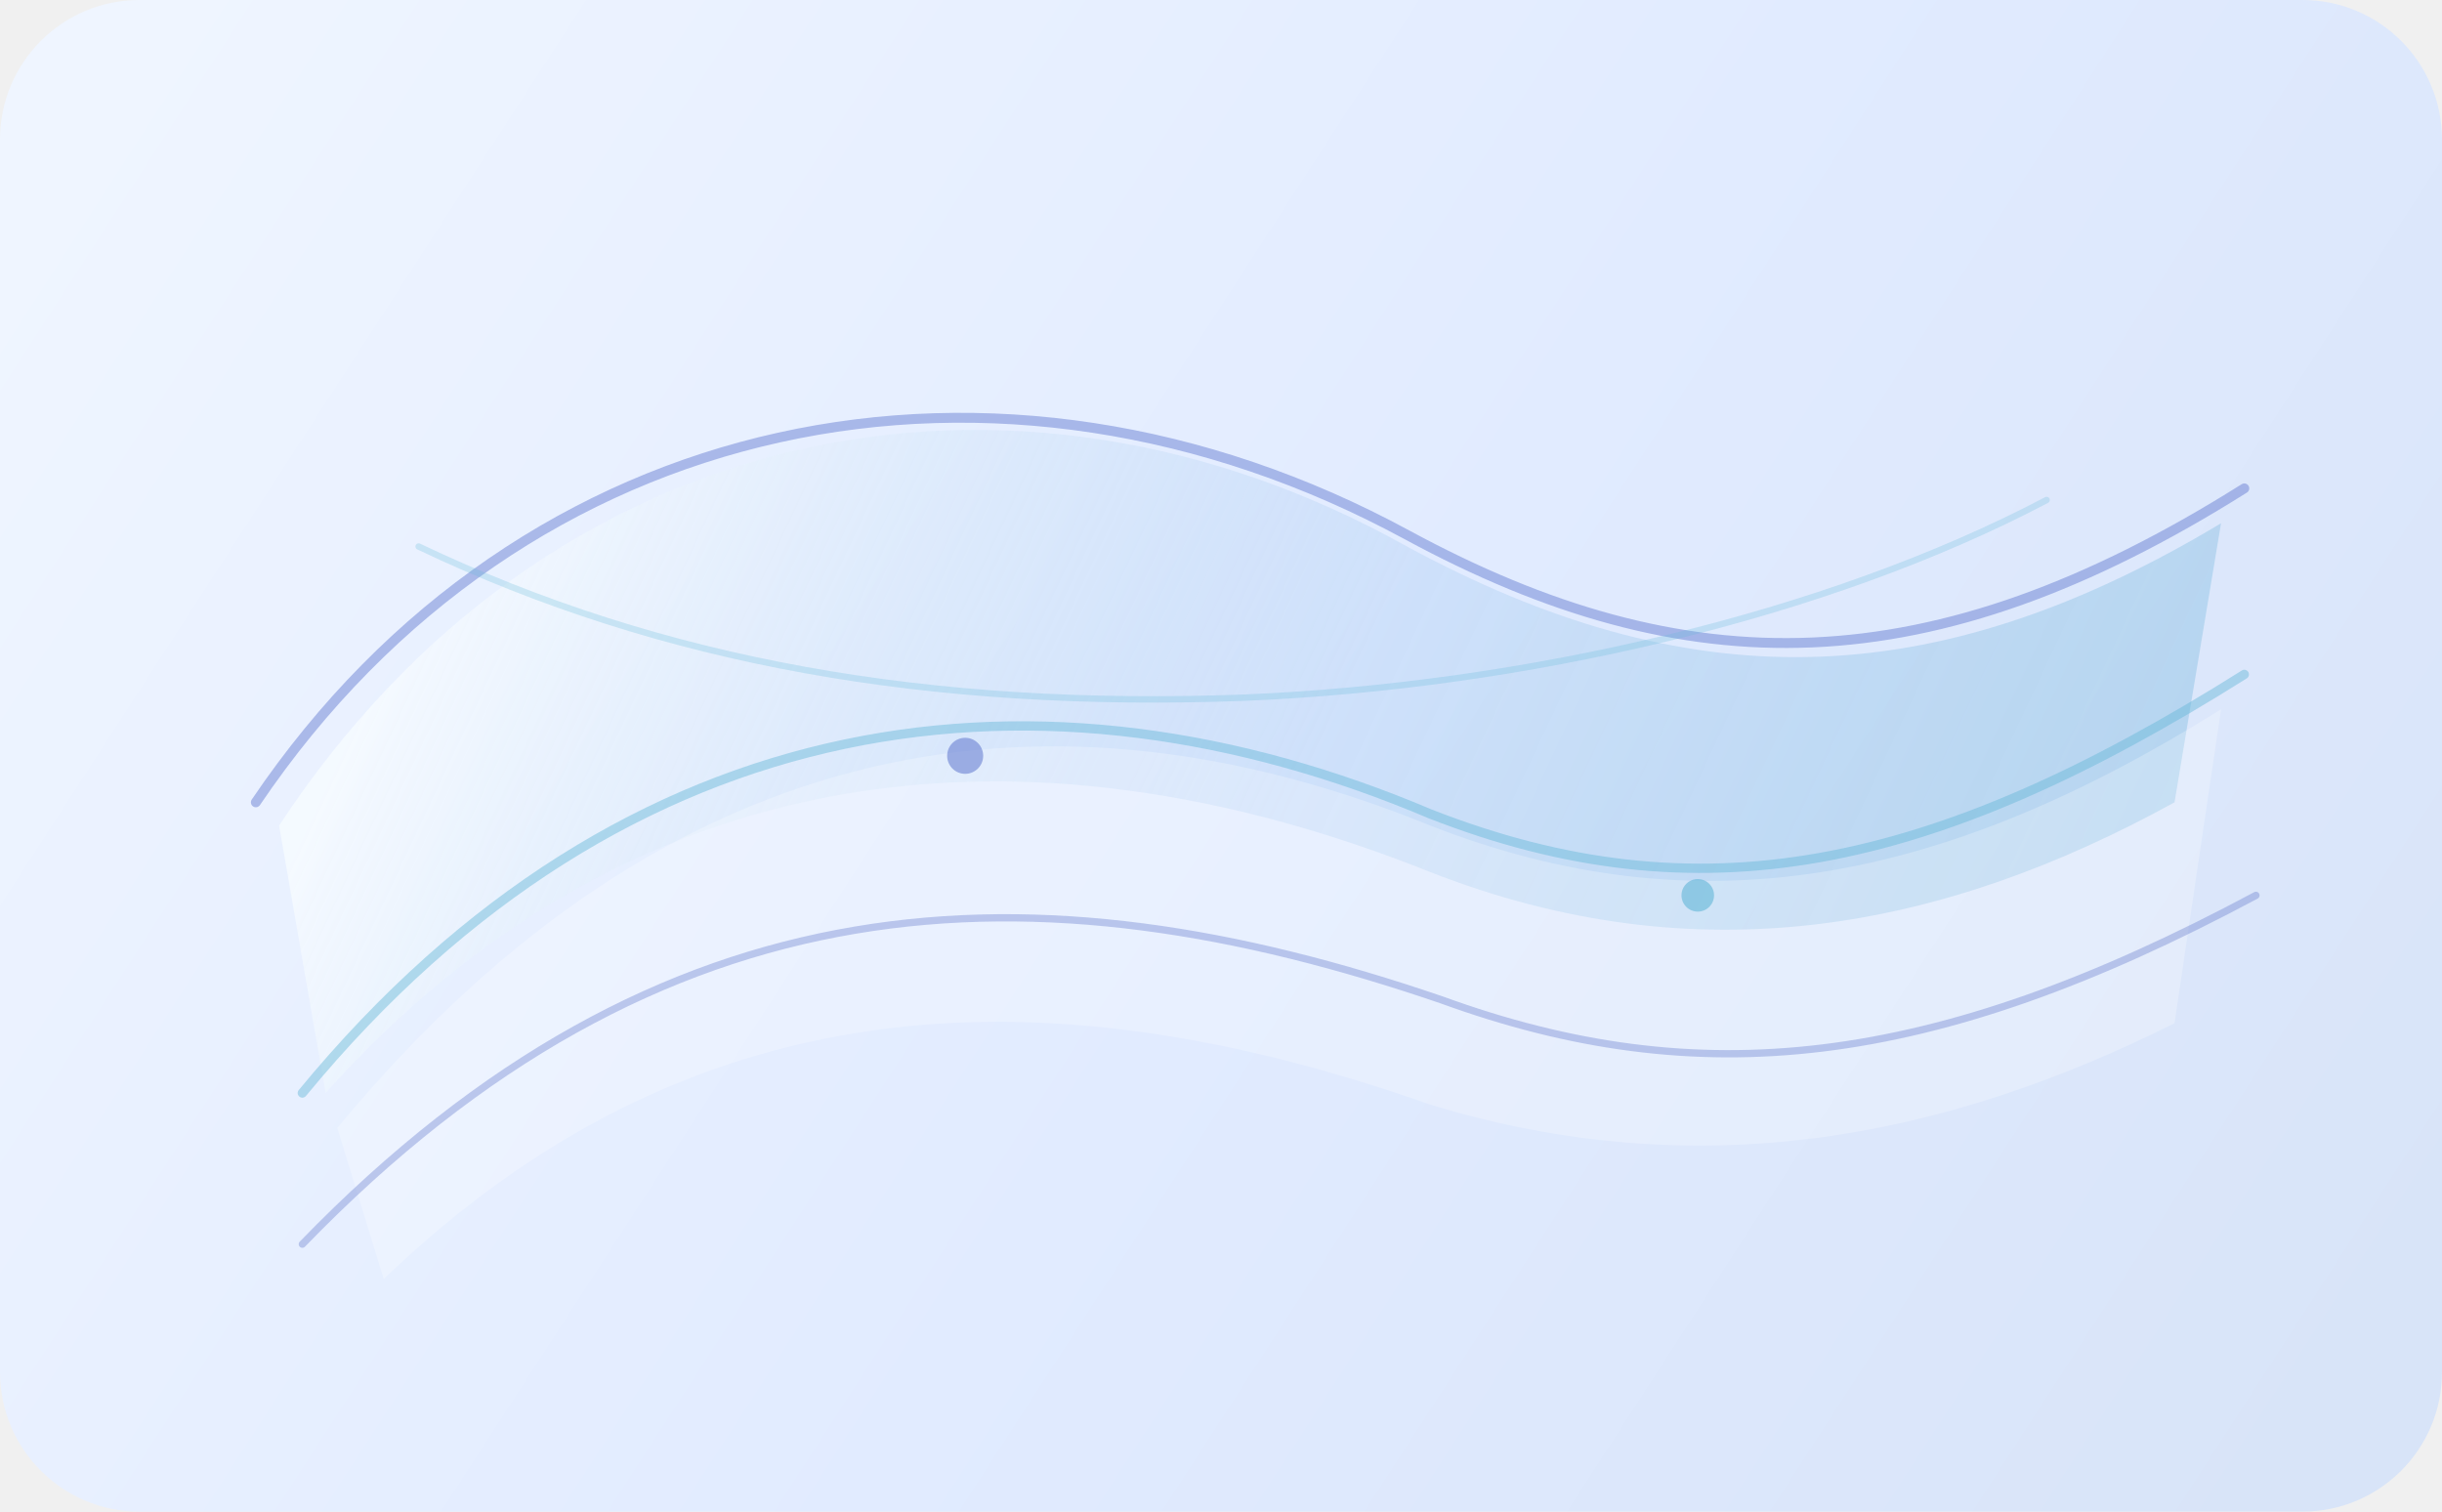
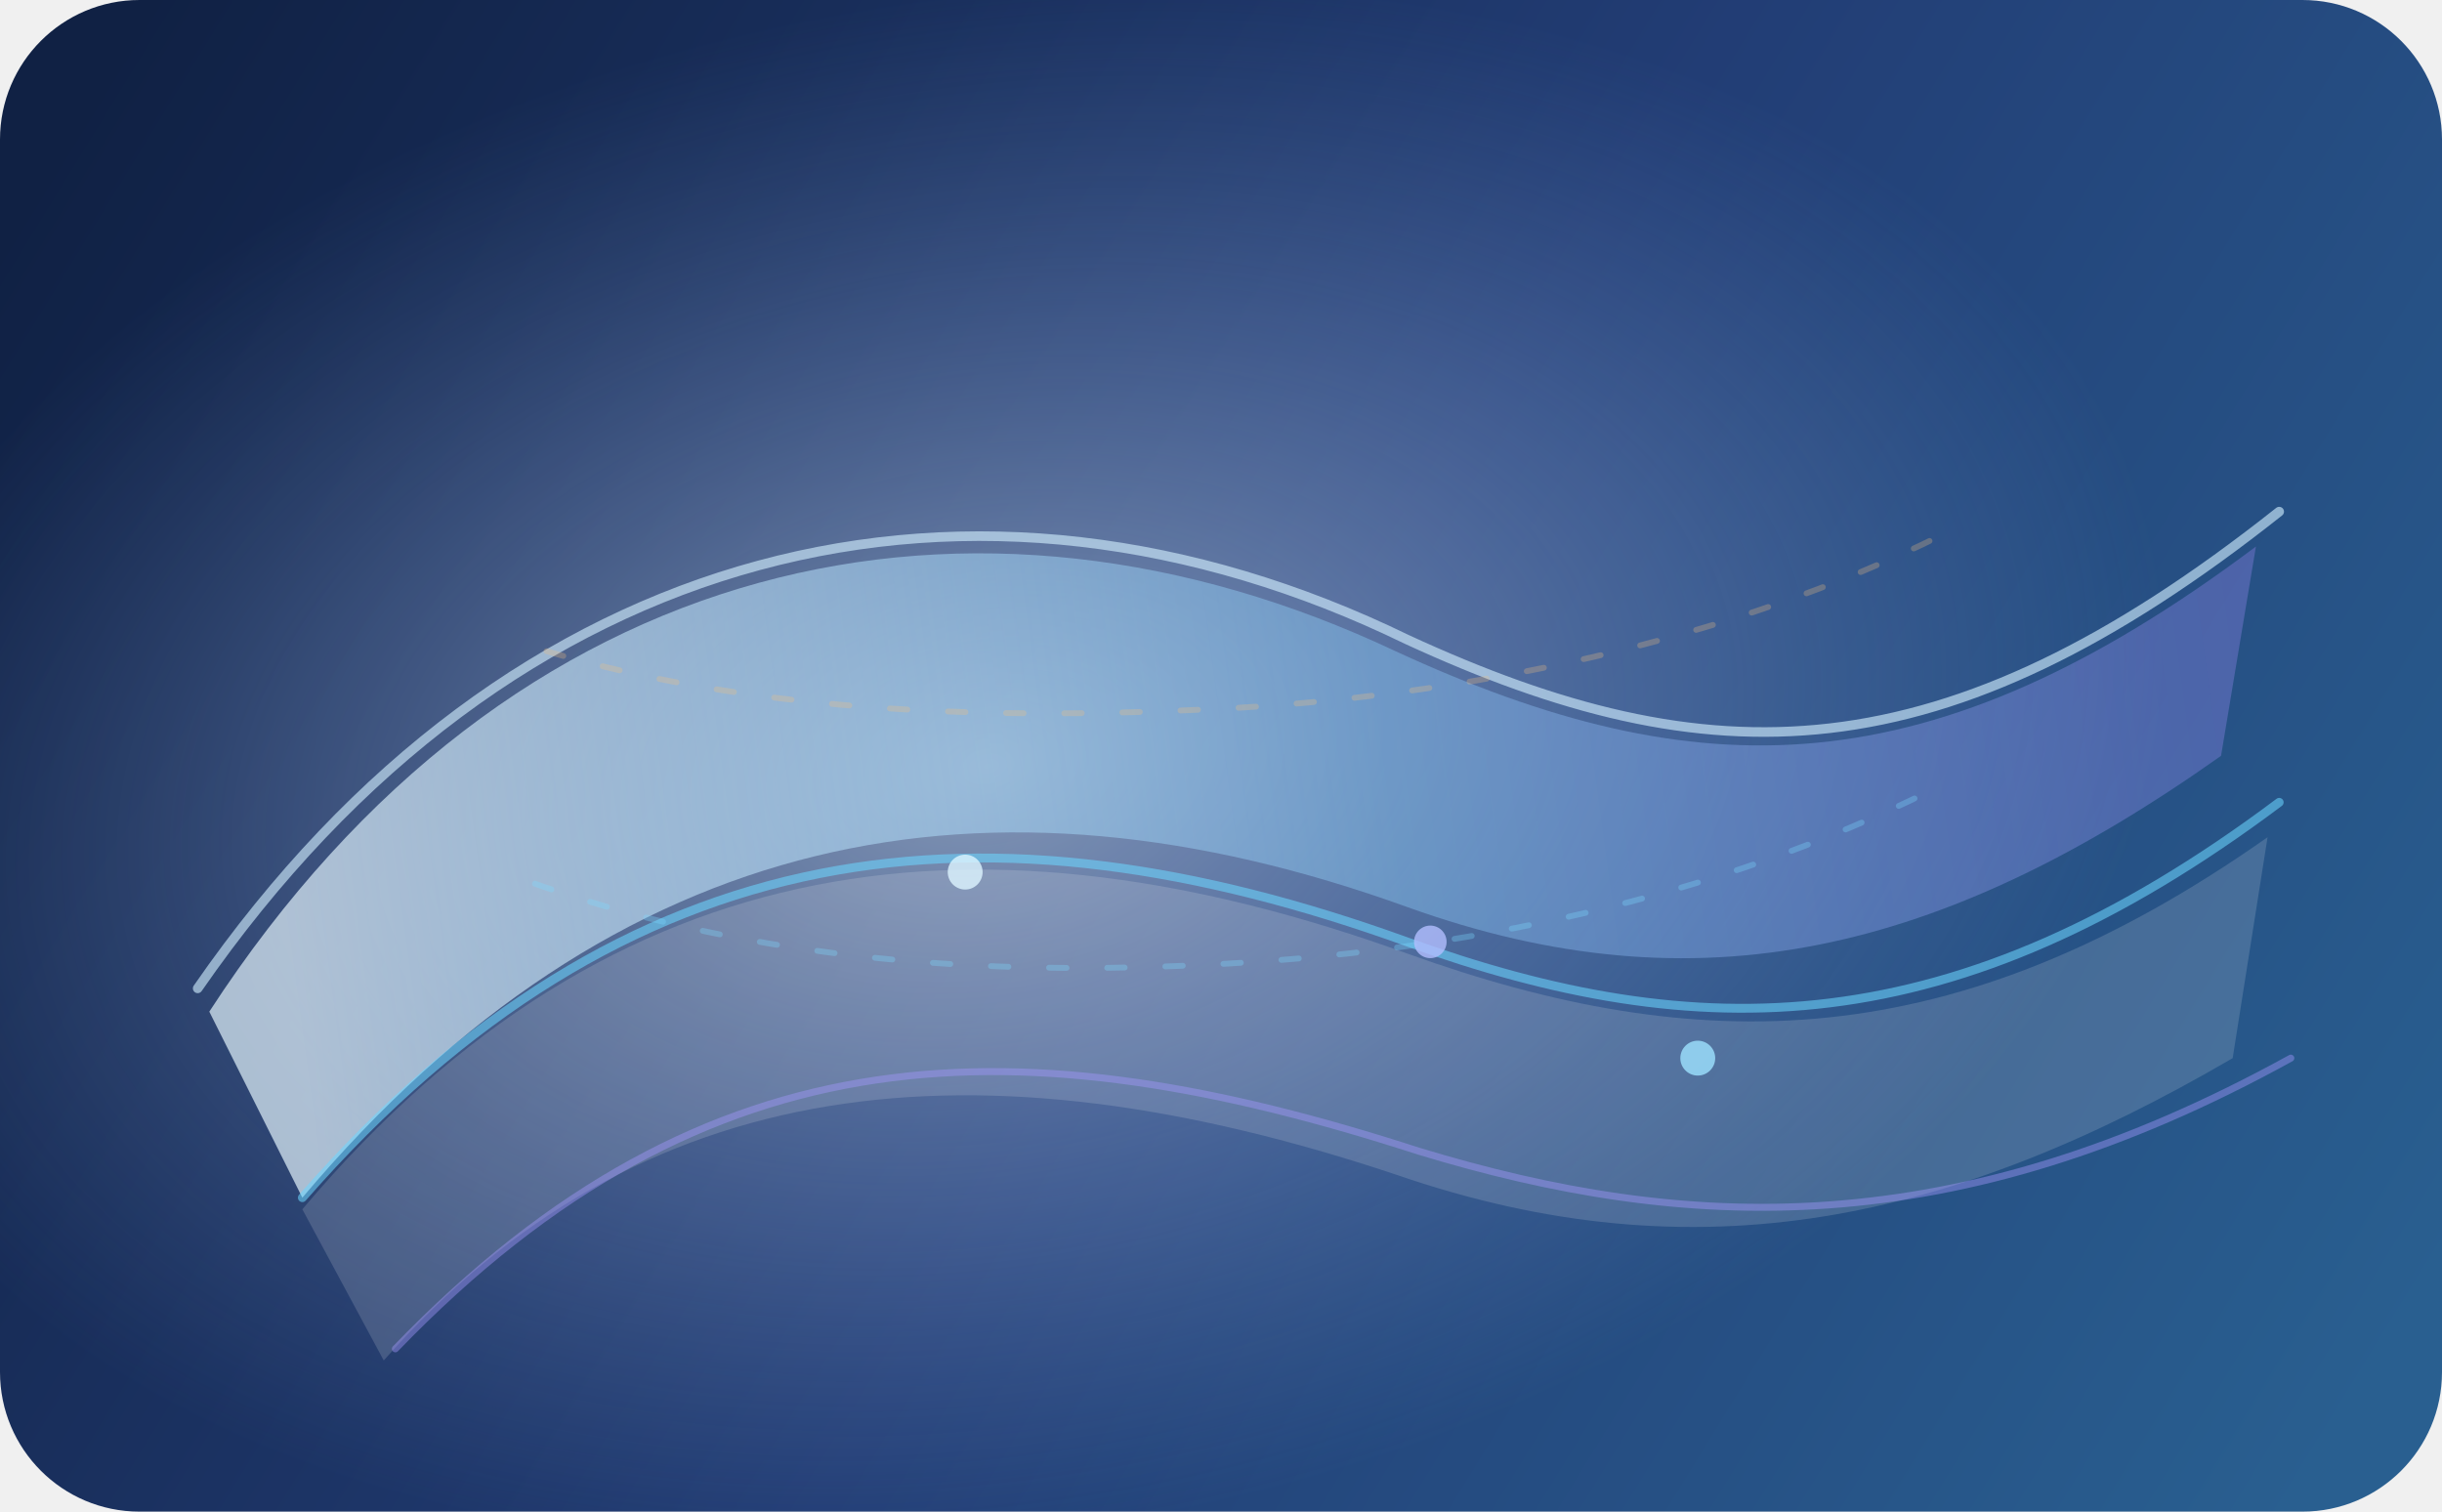
<svg xmlns="http://www.w3.org/2000/svg" width="420" height="260" viewBox="0 0 420 260" fill="none">
  <defs>
-     <linearGradient id="topo-a-bg" x1="24" y1="8" x2="398" y2="250" gradientUnits="userSpaceOnUse">
-       <stop stop-color="#EFF5FF" />
-       <stop offset="0.54" stop-color="#E1EBFF" />
-       <stop offset="1" stop-color="#D8E4F8" />
+     <linearGradient id="topo-a-bg" x1="18" y1="12" x2="402" y2="248" gradientUnits="userSpaceOnUse">
+       <stop stop-color="#102144" />
+       <stop offset="0.52" stop-color="#223D75" />
+       <stop offset="1" stop-color="#295F90" />
    </linearGradient>
-     <linearGradient id="topo-a-ribbon" x1="86" y1="72" x2="350" y2="196" gradientUnits="userSpaceOnUse">
-       <stop stop-color="#F8FCFF" stop-opacity="0.76" />
-       <stop offset="0.52" stop-color="#B7D3F5" stop-opacity="0.44" />
-       <stop offset="1" stop-color="#77B8DC" stop-opacity="0.38" />
+     <radialGradient id="topo-a-focus" cx="0" cy="0" r="1" gradientUnits="userSpaceOnUse" gradientTransform="translate(170 132) rotate(-10) scale(204 132)">
+       <stop stop-color="#EAF6FF" stop-opacity="0.5" />
+       <stop offset="0.6" stop-color="#B8D3FF" stop-opacity="0.2" />
+       <stop offset="1" stop-color="#93B8EA" stop-opacity="0" />
+     </radialGradient>
+     <linearGradient id="topo-a-ribbon" x1="48" y1="154" x2="386" y2="108" gradientUnits="userSpaceOnUse">
+       <stop stop-color="#E7F7FF" stop-opacity="0.68" />
+       <stop offset="0.56" stop-color="#8FD4FF" stop-opacity="0.38" />
+       <stop offset="1" stop-color="#A58FFF" stop-opacity="0.3" />
    </linearGradient>
  </defs>
  <rect width="420" height="260" rx="24" fill="url(#topo-a-bg)" />
-   <path d="M48 142C94 72 174 56 242 94C290 120 332 120 382 90L374 138C334 160 292 168 246 150C176 122 108 130 56 188L48 142Z" fill="url(#topo-a-ribbon)" />
-   <path d="M58 194C116 124 182 116 246 142C292 160 334 152 382 122L374 176C334 196 292 204 246 190C178 166 118 170 66 220L58 194Z" fill="#FFFFFF" fill-opacity="0.24" />
+   <rect width="420" height="260" rx="24" fill="url(#topo-a-focus)" />
+   <path d="M36 174C88 94 168 78 240 112C292 136 332 136 388 94L382 130C334 164 292 174 242 156C170 130 106 142 52 206L36 174Z" fill="url(#topo-a-ribbon)" />
+   <path d="M52 208C106 144 170 138 242 164C292 182 336 182 390 144L384 182C336 210 292 220 240 202C168 178 110 184 66 234L52 208Z" fill="#FFFFFF" fill-opacity="0.15" />
  <g fill="none" stroke-linecap="round">
-     <path d="M44 138C90 70 172 54 242 92C290 118 332 118 386 84" stroke="#647CD0" stroke-opacity="0.48" stroke-width="1.7" />
-     <path d="M52 188C108 120 180 112 246 140C292 158 332 150 386 116" stroke="#66B8D8" stroke-opacity="0.46" stroke-width="1.6" />
-     <path d="M52 214C114 150 178 148 248 172C292 188 332 184 388 154" stroke="#6278CB" stroke-opacity="0.36" stroke-width="1.25" />
-     <path d="M72 94C114 114 160 122 214 120C262 118 314 106 352 86" stroke="#66B9D8" stroke-opacity="0.26" stroke-width="1.1" />
+     <path d="M34 170C88 92 168 74 242 110C294 134 334 134 392 88" stroke="#D2EEFF" stroke-opacity="0.62" stroke-width="1.65" />
+     <path d="M52 206C108 142 170 136 242 162C292 180 336 180 392 138" stroke="#6CD6FF" stroke-opacity="0.56" stroke-width="1.52" />
+     <path d="M68 232C122 176 176 176 244 198C290 212 336 214 394 182" stroke="#A69AFF" stroke-opacity="0.42" stroke-width="1.2" />
+     <path d="M92 152C126 164 164 168 206 166C252 164 296 154 332 136" stroke="#7CD8FF" stroke-opacity="0.32" stroke-width="1" stroke-dasharray="3 7" />
+     <path d="M94 112C128 122 166 124 208 122C252 120 298 110 334 92" stroke="#F0BE80" stroke-opacity="0.28" stroke-width="1" stroke-dasharray="3 7" />
  </g>
-   <circle cx="166" cy="130" r="3.1" fill="#637AD0" fill-opacity="0.56" />
-   <circle cx="292" cy="154" r="2.8" fill="#66B8D8" fill-opacity="0.62" />
+   <circle cx="166" cy="150" r="3" fill="#DDF5FF" fill-opacity="0.8" />
+   <circle cx="292" cy="182" r="3" fill="#9EE2FF" fill-opacity="0.8" />
+   <circle cx="246" cy="162" r="2.8" fill="#B1BEFF" fill-opacity="0.8" />
</svg>
